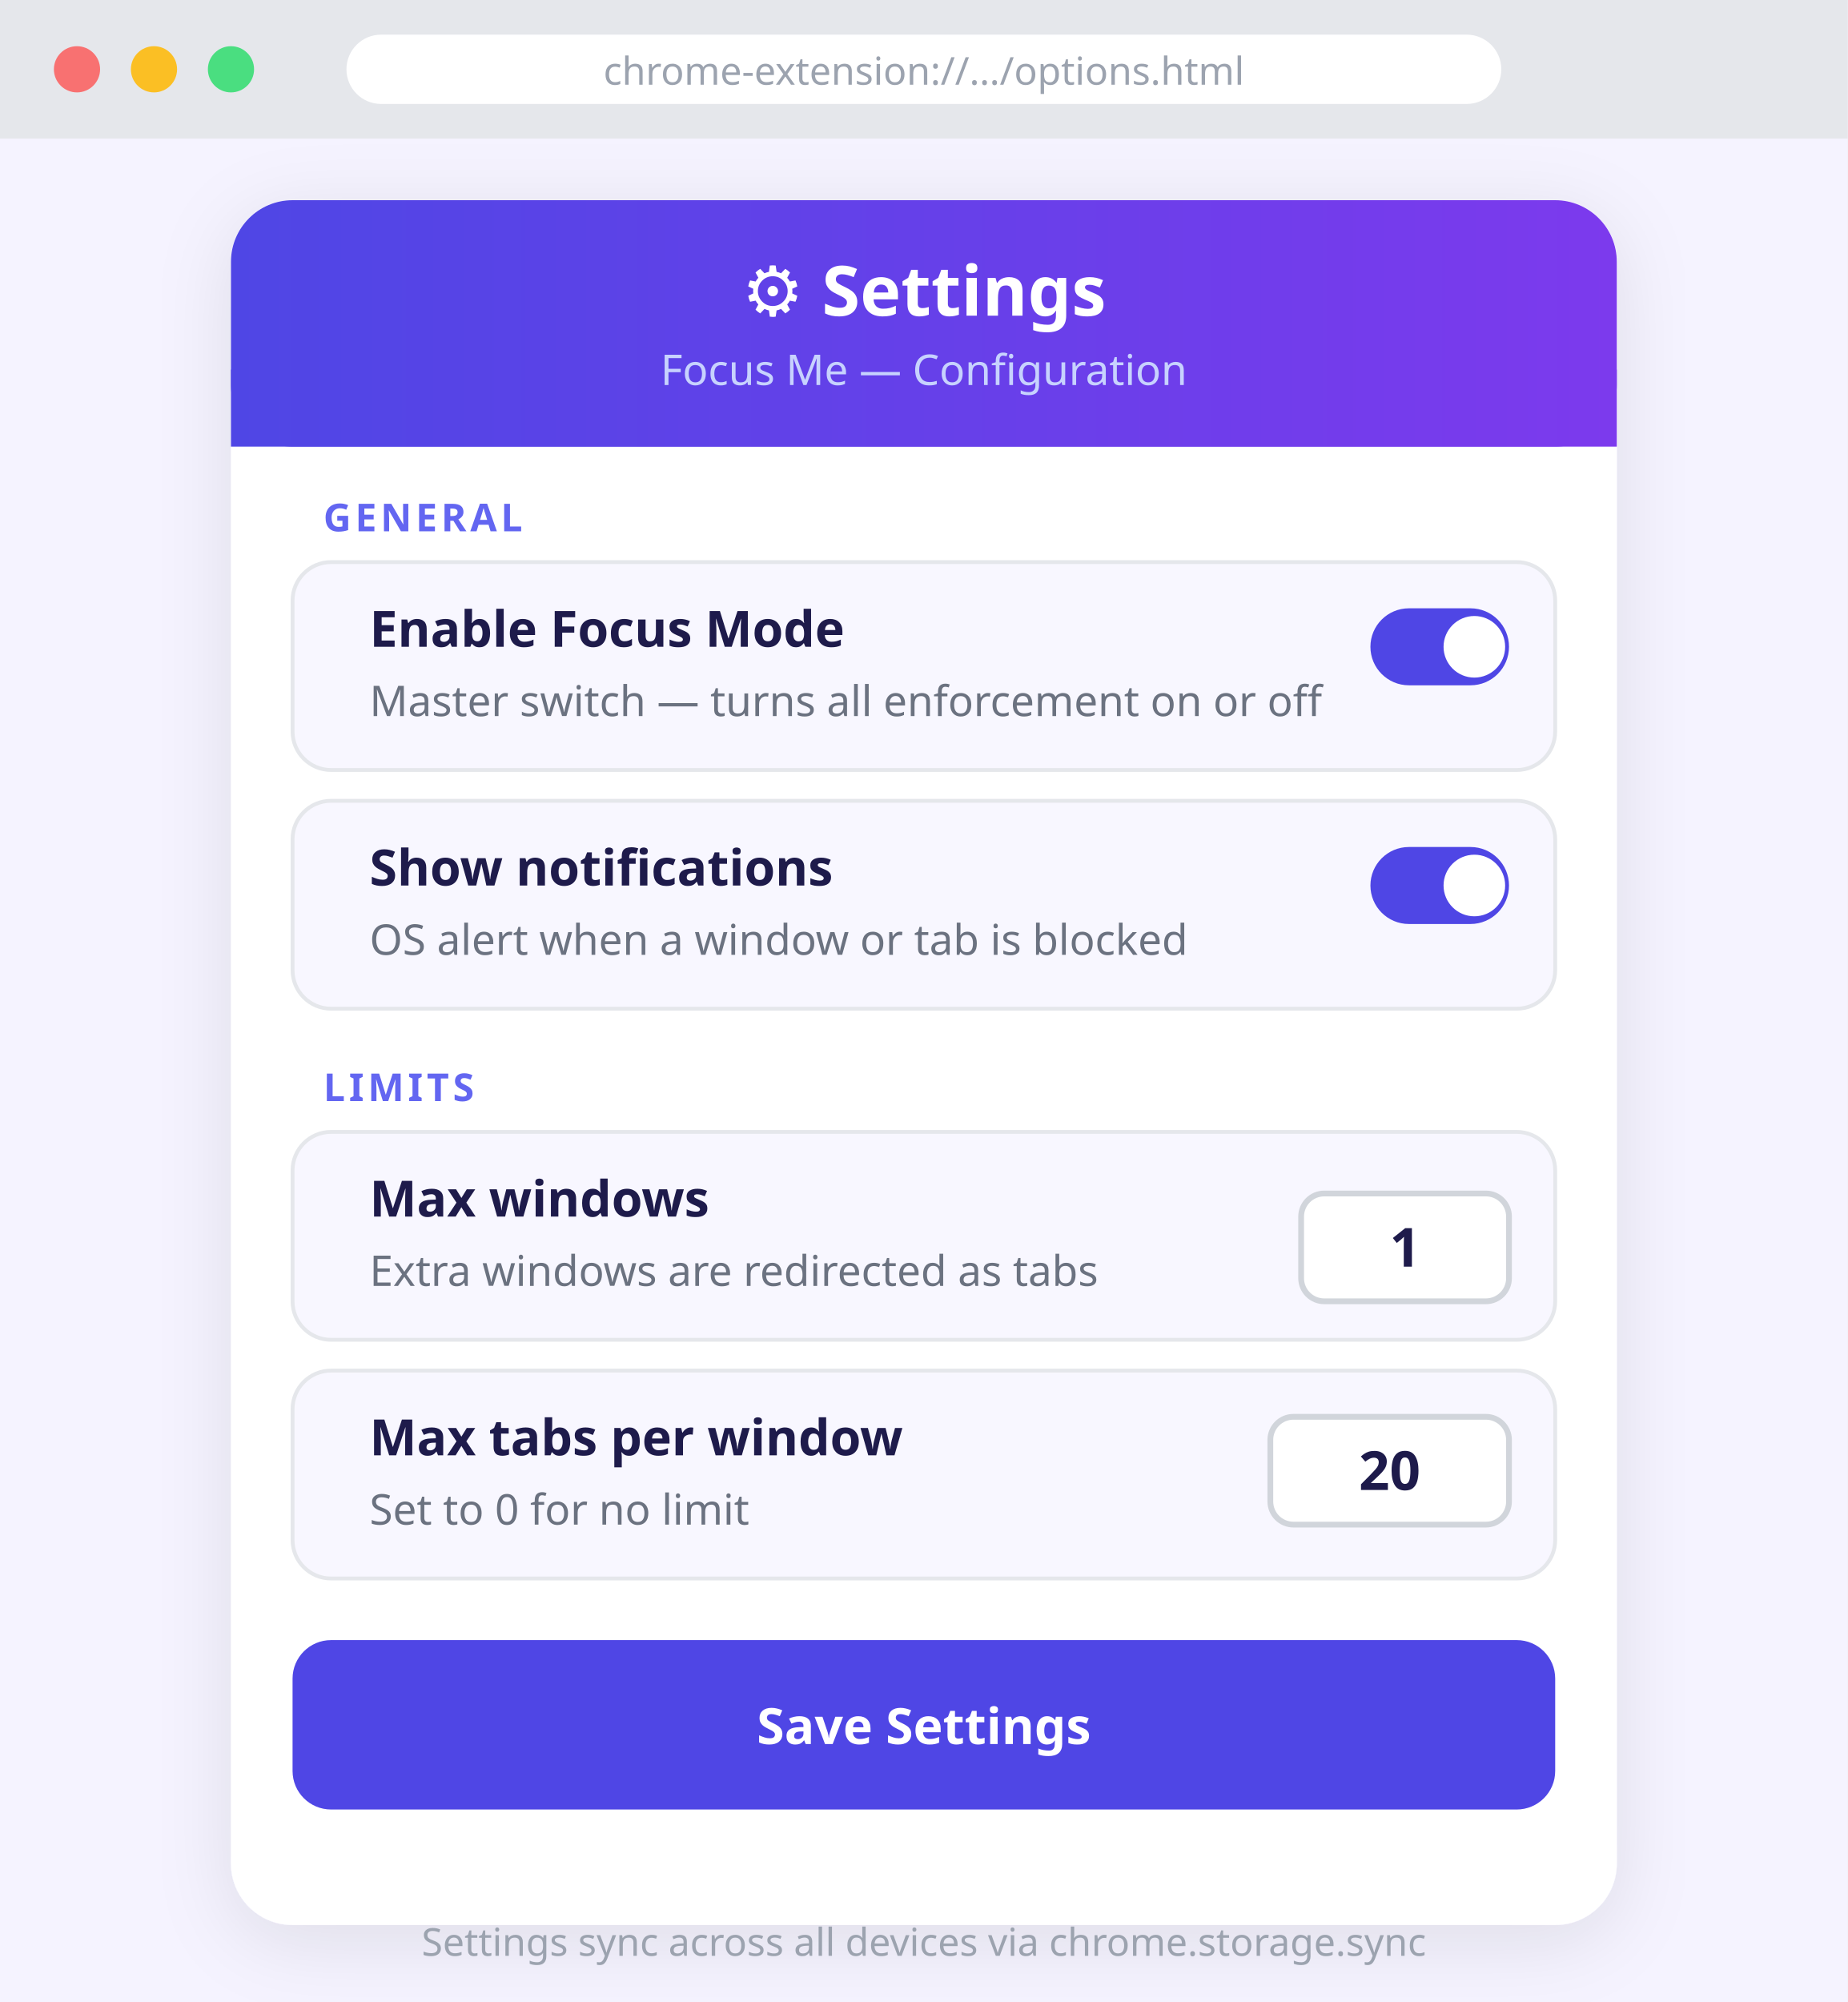
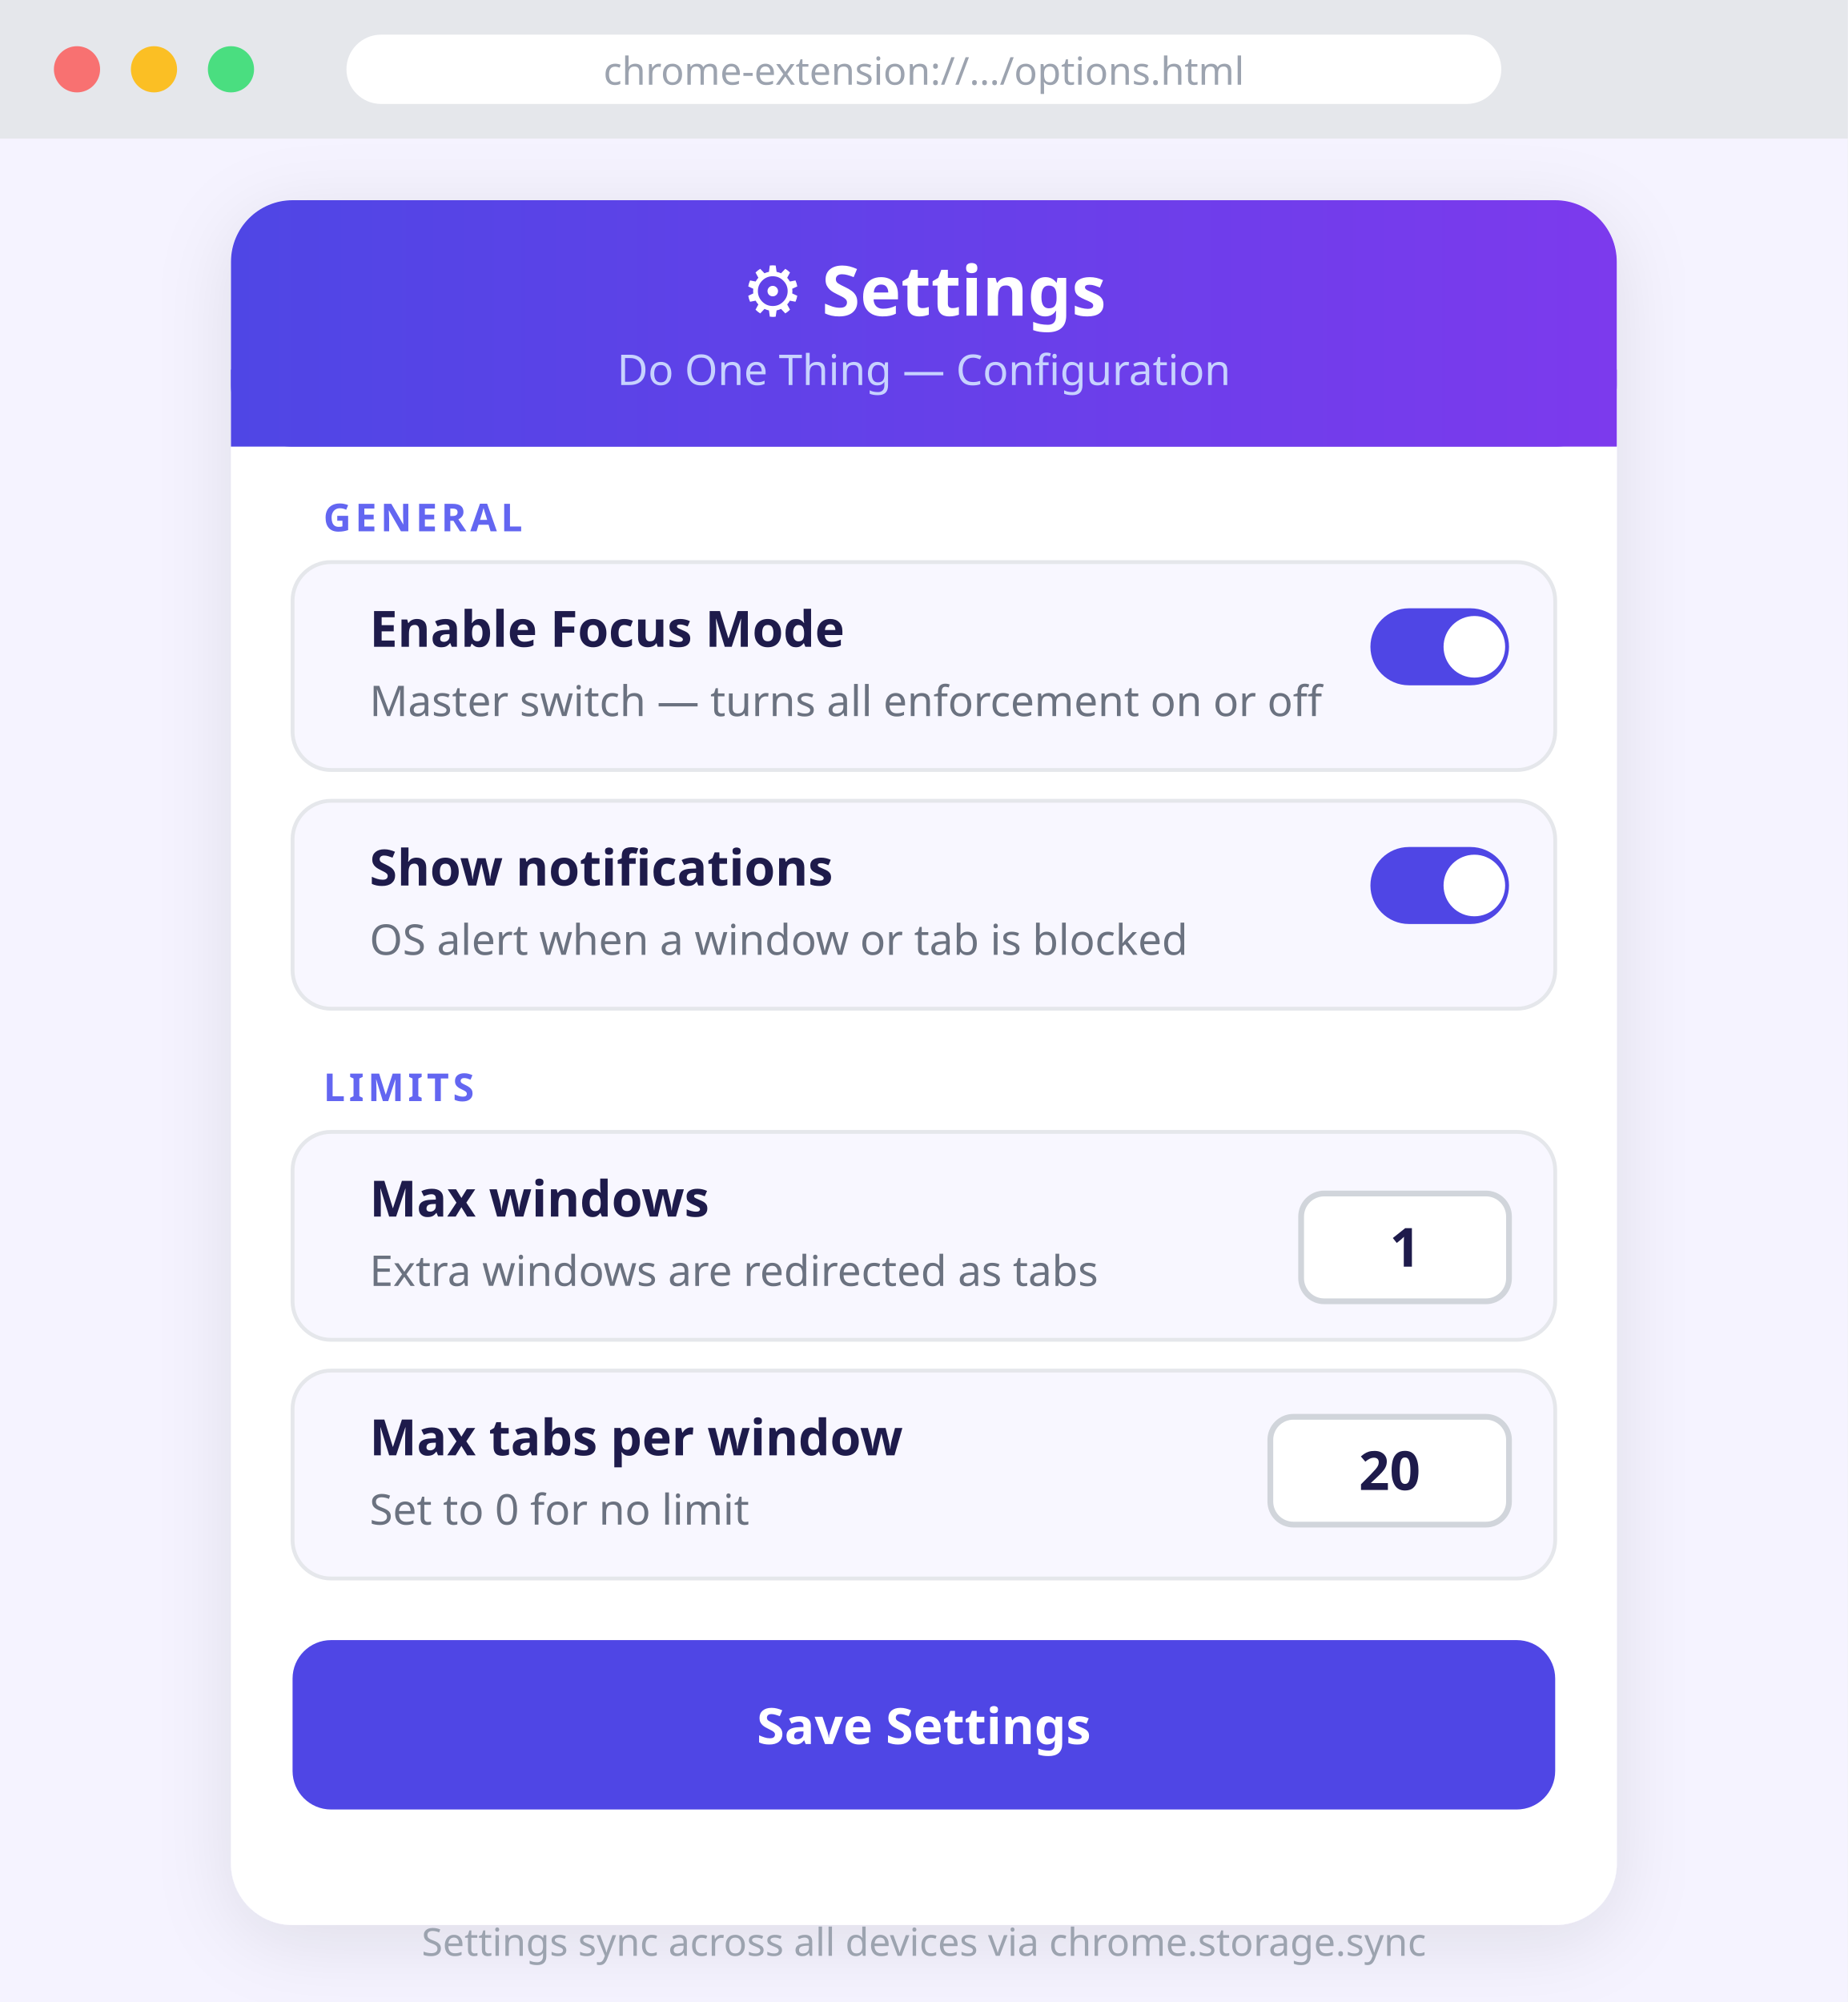
<svg xmlns="http://www.w3.org/2000/svg" width="480" height="520" viewBox="0 0 480 520">
  <defs>
    <filter id="shadow" x="-5%" y="-5%" width="110%" height="110%">
      <feDropShadow dx="0" dy="4" stdDeviation="10" flood-color="#00000018" />
    </filter>
    <linearGradient id="headerGrad" x1="0" y1="0" x2="1" y2="0">
      <stop offset="0%" stop-color="#4f46e5" />
      <stop offset="100%" stop-color="#7c3aed" />
    </linearGradient>
  </defs>
  <rect width="480" height="520" fill="#f5f3ff" />
  <rect x="0" y="0" width="480" height="36" rx="0" fill="#e5e7eb" />
  <circle cx="20" cy="18" r="6" fill="#f87171" />
  <circle cx="40" cy="18" r="6" fill="#fbbf24" />
  <circle cx="60" cy="18" r="6" fill="#4ade80" />
  <rect x="90" y="9" width="300" height="18" rx="9" fill="white" />
  <text x="240" y="22" text-anchor="middle" font-family="system-ui, sans-serif" font-size="10" fill="#9ca3af">chrome-extension://…/options.html</text>
  <rect x="60" y="52" width="360" height="448" rx="16" fill="white" filter="url(#shadow)" />
  <rect x="60" y="52" width="360" height="64" rx="16" fill="url(#headerGrad)" />
  <rect x="60" y="96" width="360" height="20" fill="url(#headerGrad)" />
  <text x="240" y="82" text-anchor="middle" font-family="system-ui, sans-serif" font-size="18" font-weight="700" fill="white">⚙  Settings</text>
-   <text x="240" y="100" text-anchor="middle" font-family="system-ui, sans-serif" font-size="11" fill="#c7d2fe">Focus Me — Configuration</text>
+   <text x="240" y="100" text-anchor="middle" font-family="system-ui, sans-serif" font-size="11" fill="#c7d2fe">Do One Thing — Configuration</text>
  <text x="84" y="138" font-family="system-ui, sans-serif" font-size="10" font-weight="700" fill="#6366f1" letter-spacing="1">GENERAL</text>
  <rect x="76" y="146" width="328" height="54" rx="10" fill="#f8f7ff" stroke="#e5e7eb" stroke-width="1" />
  <text x="96" y="168" font-family="system-ui, sans-serif" font-size="13" font-weight="600" fill="#1e1b4b">Enable Focus Mode</text>
  <text x="96" y="186" font-family="system-ui, sans-serif" font-size="11" fill="#6b7280">Master switch — turns all enforcement on or off</text>
  <rect x="356" y="158" width="36" height="20" rx="10" fill="#4f46e5" />
  <circle cx="383" cy="168" r="8" fill="white" />
  <rect x="76" y="208" width="328" height="54" rx="10" fill="#f8f7ff" stroke="#e5e7eb" stroke-width="1" />
  <text x="96" y="230" font-family="system-ui, sans-serif" font-size="13" font-weight="600" fill="#1e1b4b">Show notifications</text>
  <text x="96" y="248" font-family="system-ui, sans-serif" font-size="11" fill="#6b7280">OS alert when a window or tab is blocked</text>
  <rect x="356" y="220" width="36" height="20" rx="10" fill="#4f46e5" />
  <circle cx="383" cy="230" r="8" fill="white" />
  <text x="84" y="286" font-family="system-ui, sans-serif" font-size="10" font-weight="700" fill="#6366f1" letter-spacing="1">LIMITS</text>
  <rect x="76" y="294" width="328" height="54" rx="10" fill="#f8f7ff" stroke="#e5e7eb" stroke-width="1" />
  <text x="96" y="316" font-family="system-ui, sans-serif" font-size="13" font-weight="600" fill="#1e1b4b">Max windows</text>
  <text x="96" y="334" font-family="system-ui, sans-serif" font-size="11" fill="#6b7280">Extra windows are redirected as tabs</text>
  <rect x="338" y="310" width="54" height="28" rx="6" fill="white" stroke="#d1d5db" stroke-width="1.5" />
  <text x="365" y="329" text-anchor="middle" font-family="system-ui, sans-serif" font-size="14" font-weight="600" fill="#1e1b4b">1</text>
  <rect x="76" y="356" width="328" height="54" rx="10" fill="#f8f7ff" stroke="#e5e7eb" stroke-width="1" />
  <text x="96" y="378" font-family="system-ui, sans-serif" font-size="13" font-weight="600" fill="#1e1b4b">Max tabs per window</text>
  <text x="96" y="396" font-family="system-ui, sans-serif" font-size="11" fill="#6b7280">Set to 0 for no limit</text>
  <rect x="330" y="368" width="62" height="28" rx="6" fill="white" stroke="#d1d5db" stroke-width="1.5" />
  <text x="361" y="387" text-anchor="middle" font-family="system-ui, sans-serif" font-size="14" font-weight="600" fill="#1e1b4b">20</text>
  <rect x="76" y="426" width="328" height="44" rx="10" fill="#4f46e5" />
  <text x="240" y="453" text-anchor="middle" font-family="system-ui, sans-serif" font-size="13" font-weight="600" fill="white">Save Settings</text>
  <text x="240" y="508" text-anchor="middle" font-family="system-ui, sans-serif" font-size="10" fill="#9ca3af">Settings sync across all devices via chrome.storage.sync</text>
</svg>
